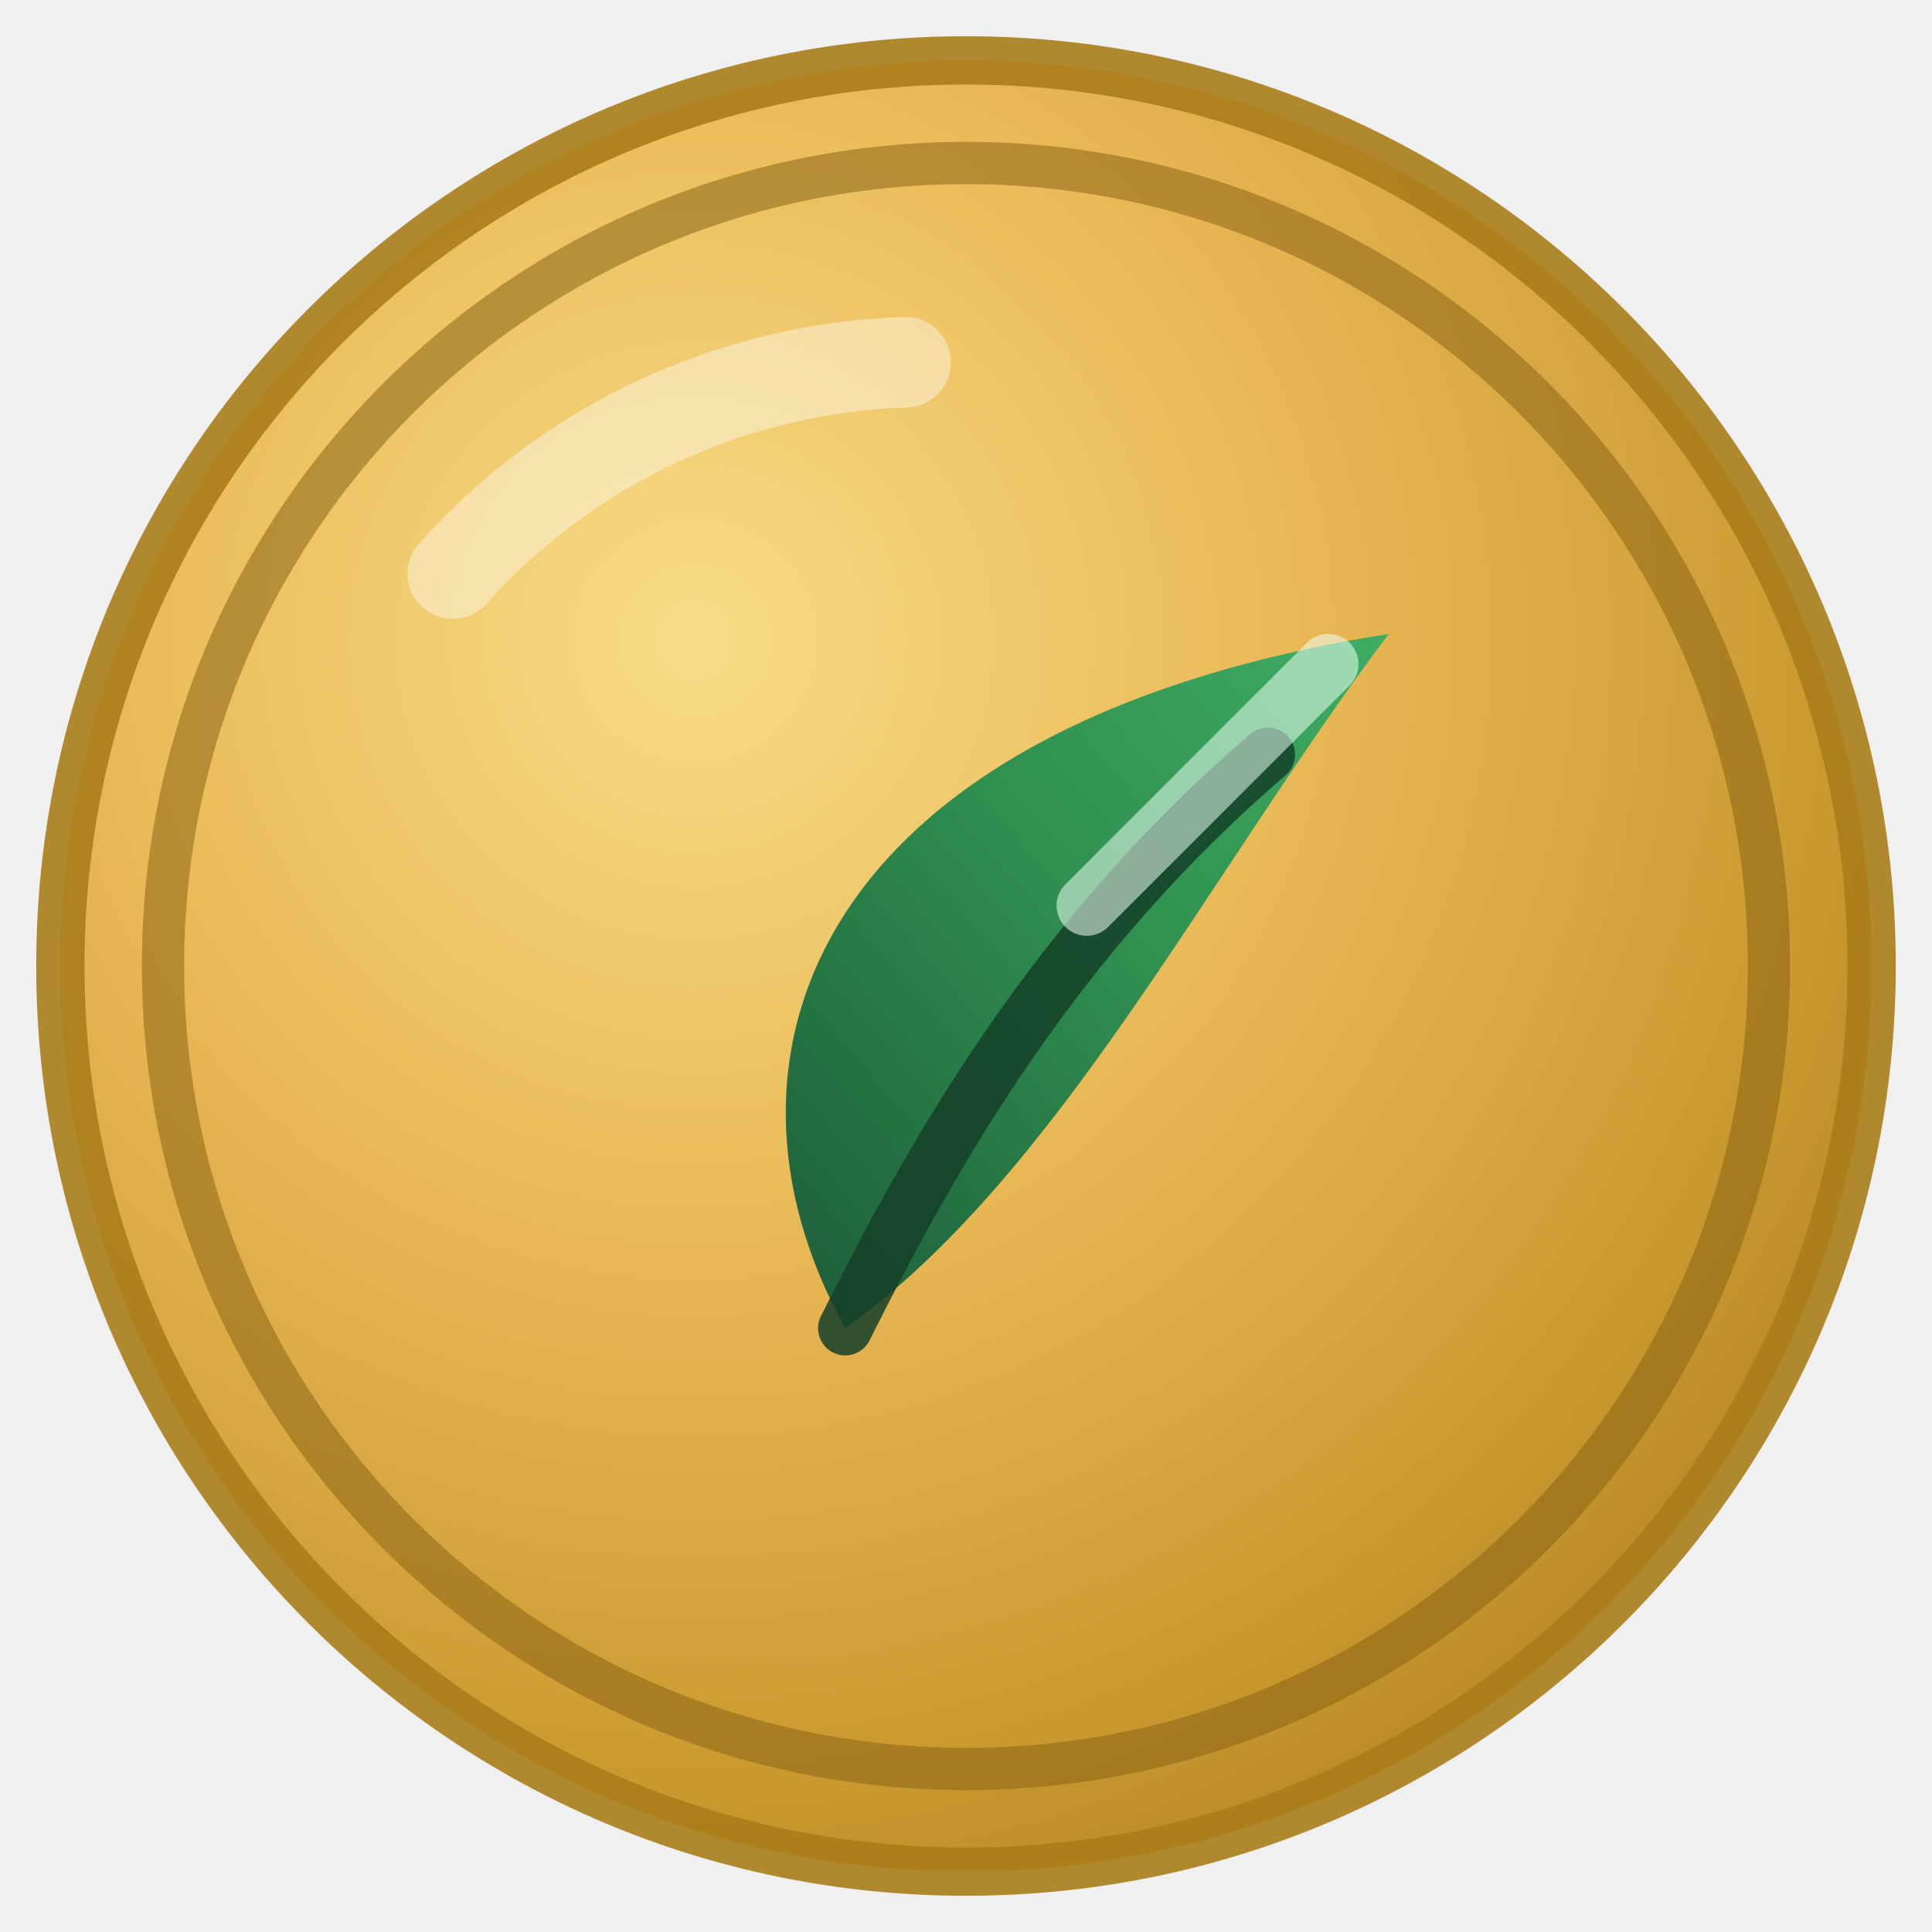
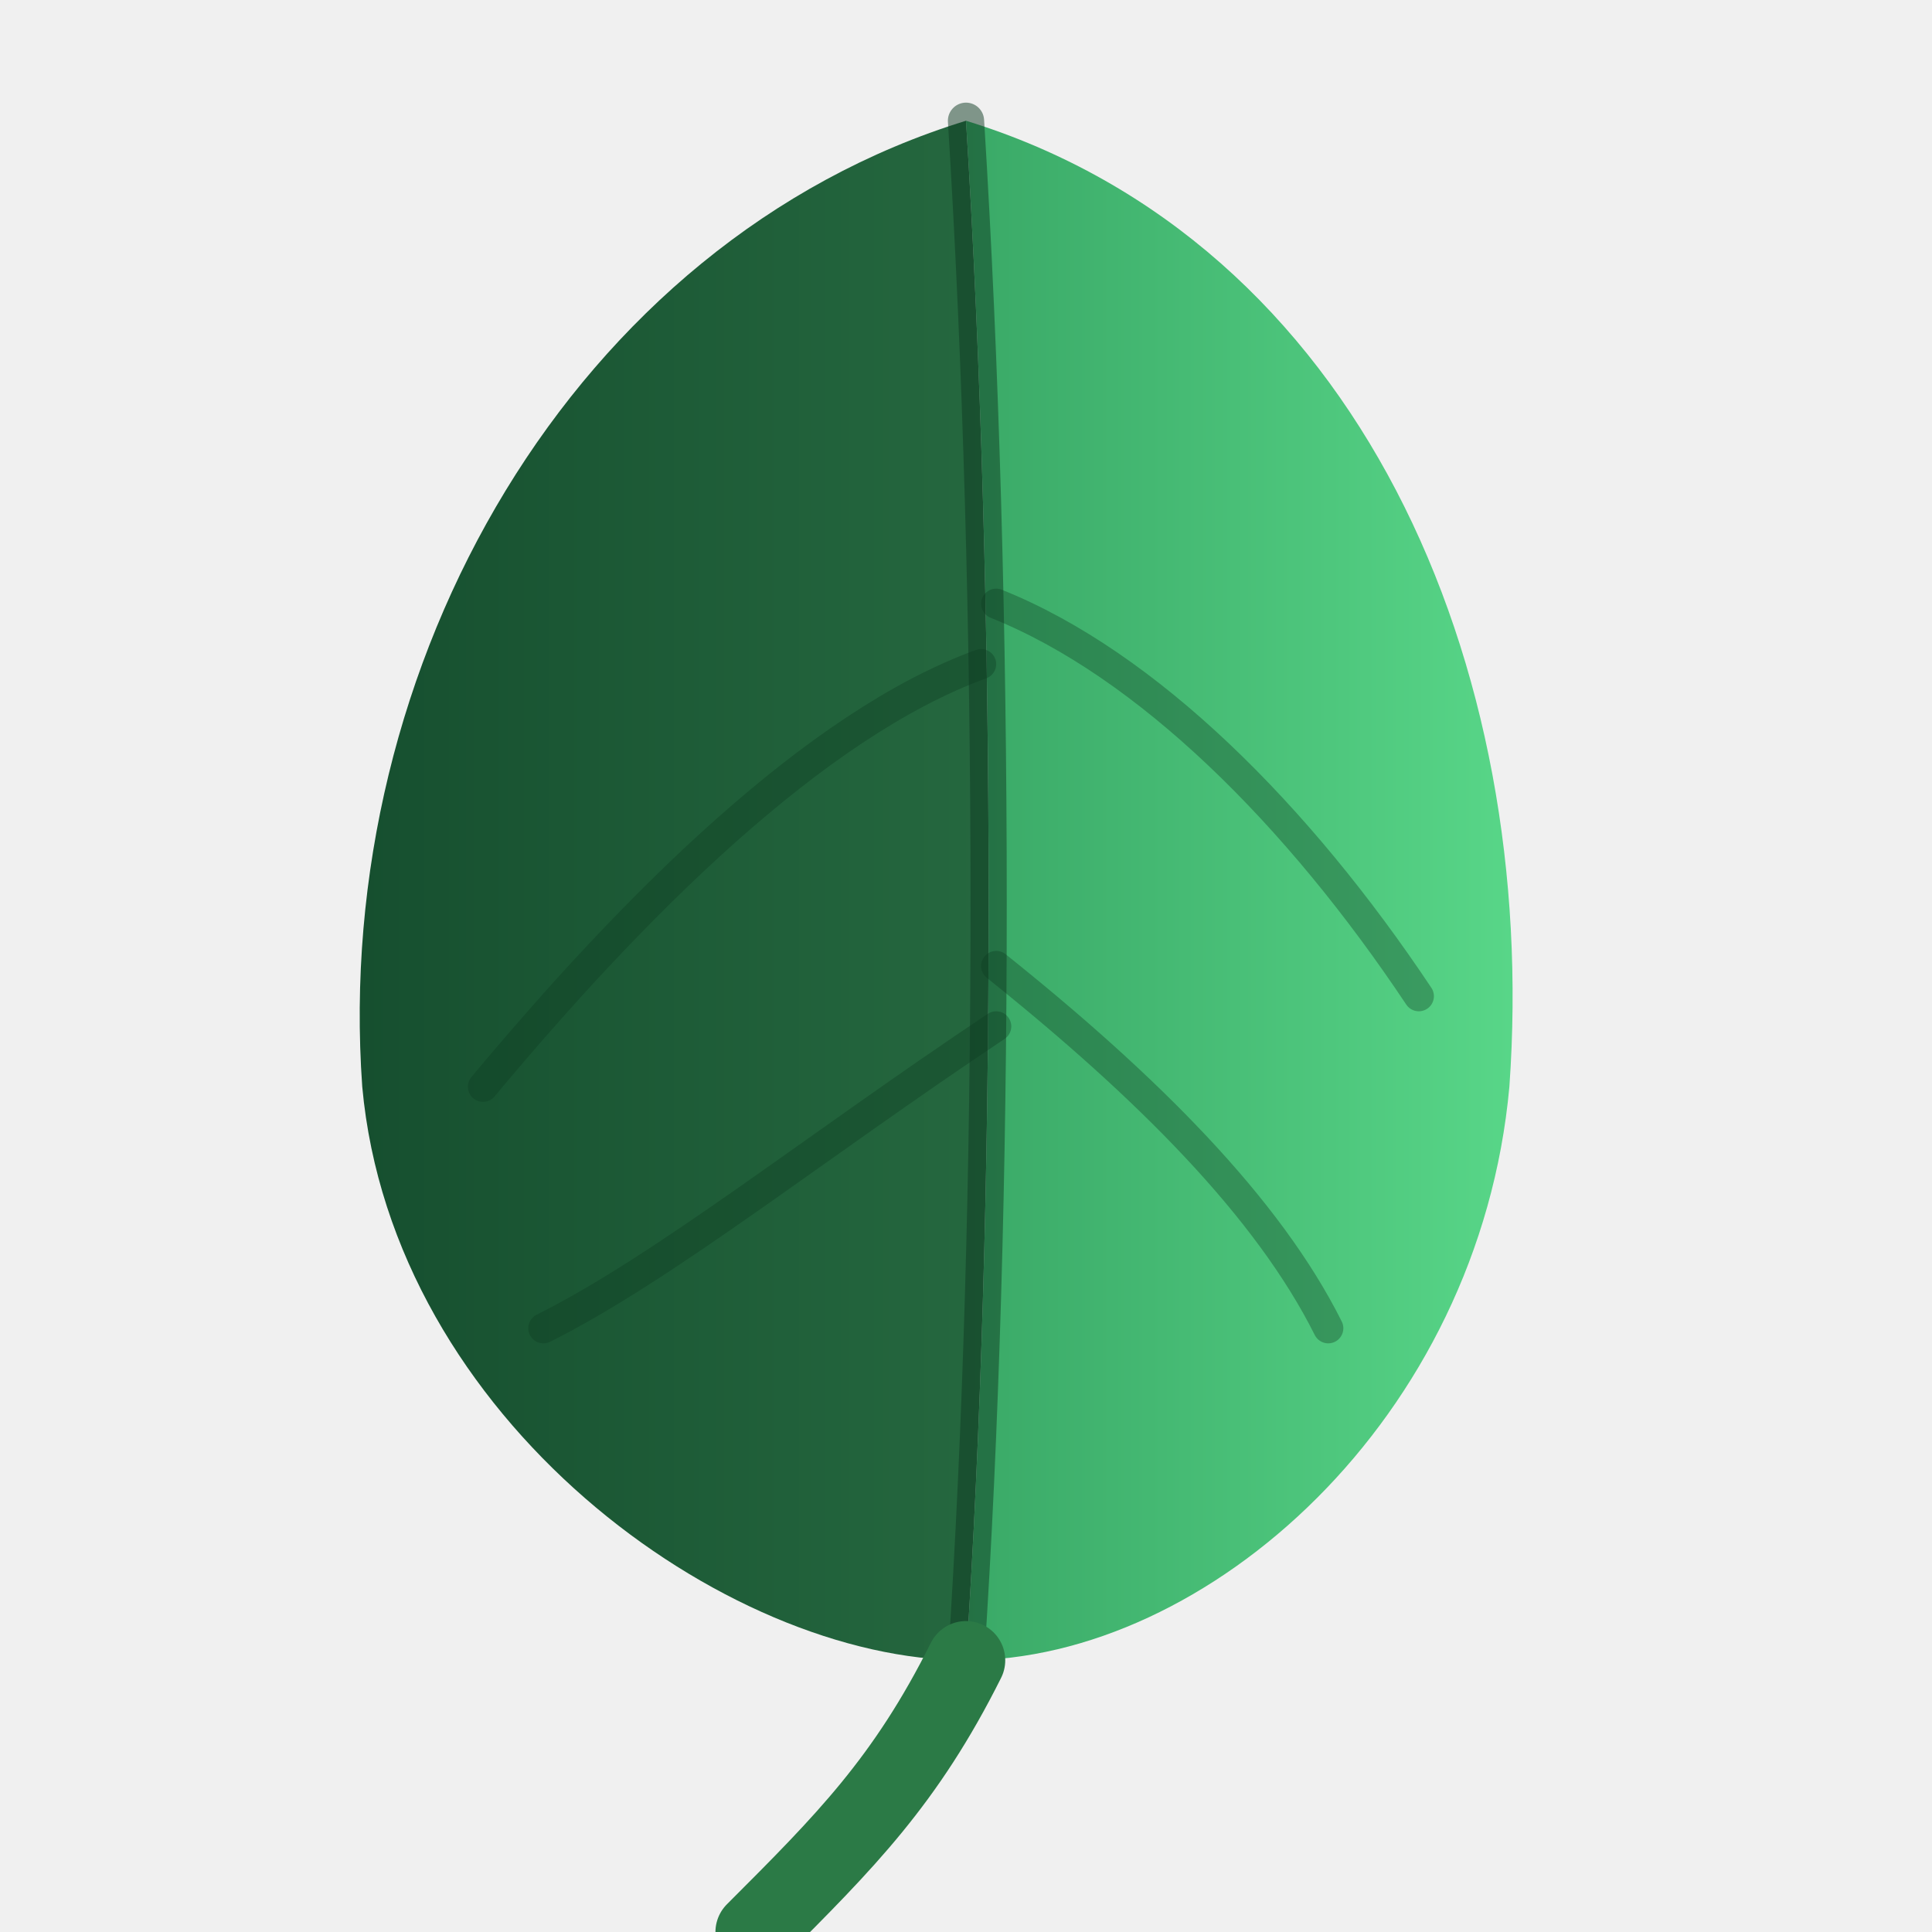
<svg xmlns="http://www.w3.org/2000/svg" viewBox="0 0 64 64">
  <defs>
-     <radialGradient id="fav-coin" cx="0.35" cy="0.32" r="0.85">
-       <stop offset="0" stop-color="#f8dc86" />
-       <stop offset="0.42" stop-color="#e7b653" />
-       <stop offset="0.75" stop-color="#c9992f" />
-       <stop offset="1" stop-color="#a8791d" />
-     </radialGradient>
-     <linearGradient id="fav-leaf" x1="0" y1="1" x2="1" y2="0">
-       <stop offset="0" stop-color="#1d5c39" />
-       <stop offset="0.55" stop-color="#2f8f4f" />
-       <stop offset="1" stop-color="#3ead63" />
+     <linearGradient id="fav-dark" x1="0" y1="0.5" x2="1" y2="0.5">
+       <stop offset="0" stop-color="#164f2f" />
+       <stop offset="1" stop-color="#25683f" />
+     </linearGradient>
+     <linearGradient id="fav-light" x1="0" y1="0.5" x2="1" y2="0.5">
+       <stop offset="0" stop-color="#3aa967" />
+       <stop offset="1" stop-color="#58d688" />
    </linearGradient>
  </defs>
-   <circle cx="32" cy="32" r="30" fill="url(#fav-coin)" />
-   <circle cx="32" cy="32" r="30" fill="none" stroke="#a97d19" stroke-width="1.6" opacity="0.9" />
-   <circle cx="32" cy="32" r="26.6" fill="none" stroke="#8a6414" stroke-width="1.4" opacity="0.55" />
-   <path d="M15 19 A 21 21 0 0 1 30 12" fill="none" stroke="#ffffff" stroke-opacity="0.4" stroke-width="3" stroke-linecap="round" />
-   <path d="M28 44 C23 35 27 24 46 21 C40 29 35 39 28 44 Z" fill="url(#fav-leaf)" />
-   <path d="M28 44 C31 38 35 31 42 25" fill="none" stroke="#14402a" stroke-width="1.8" stroke-linecap="round" stroke-opacity="0.85" />
-   <path d="M36 30 C39 27 42 24 44 22" fill="none" stroke="#eafff2" stroke-opacity="0.55" stroke-width="2" stroke-linecap="round" />
+   <path d="M32 55 C24 55 13 47 12 36 C11 22 19 8 32 4 C33 20 33 40 32 55 Z" fill="url(#fav-dark)" />
+   <path d="M32 55 C33 40 33 20 32 4 C45 8 51 22 50 36 C49 47 40 55 32 55 Z" fill="url(#fav-light)" />
+   <path d="M32 55 C33 40 33 20 32 4" fill="none" stroke="#0e3a22" stroke-width="1.2" stroke-linecap="round" stroke-opacity="0.5" />
+   <path d="M33 20 C38 22 43 27 47 33" fill="none" stroke="#0e3a22" stroke-width="1" stroke-linecap="round" stroke-opacity="0.35" />
+   <path d="M33 32 C38 36 42 40 44 44" fill="none" stroke="#0e3a22" stroke-width="1" stroke-linecap="round" stroke-opacity="0.35" />
+   <path d="M32.5 22 C27 24 21 30 16 36" fill="none" stroke="#0e3a22" stroke-width="1" stroke-linecap="round" stroke-opacity="0.35" />
+   <path d="M33 34 C27 38 22 42 18 44" fill="none" stroke="#0e3a22" stroke-width="1" stroke-linecap="round" stroke-opacity="0.35" />
+   <path d="M32 55 C30 59 28 61 25 64" fill="none" stroke="#2b7a46" stroke-width="2.6" stroke-linecap="round" />
</svg>
